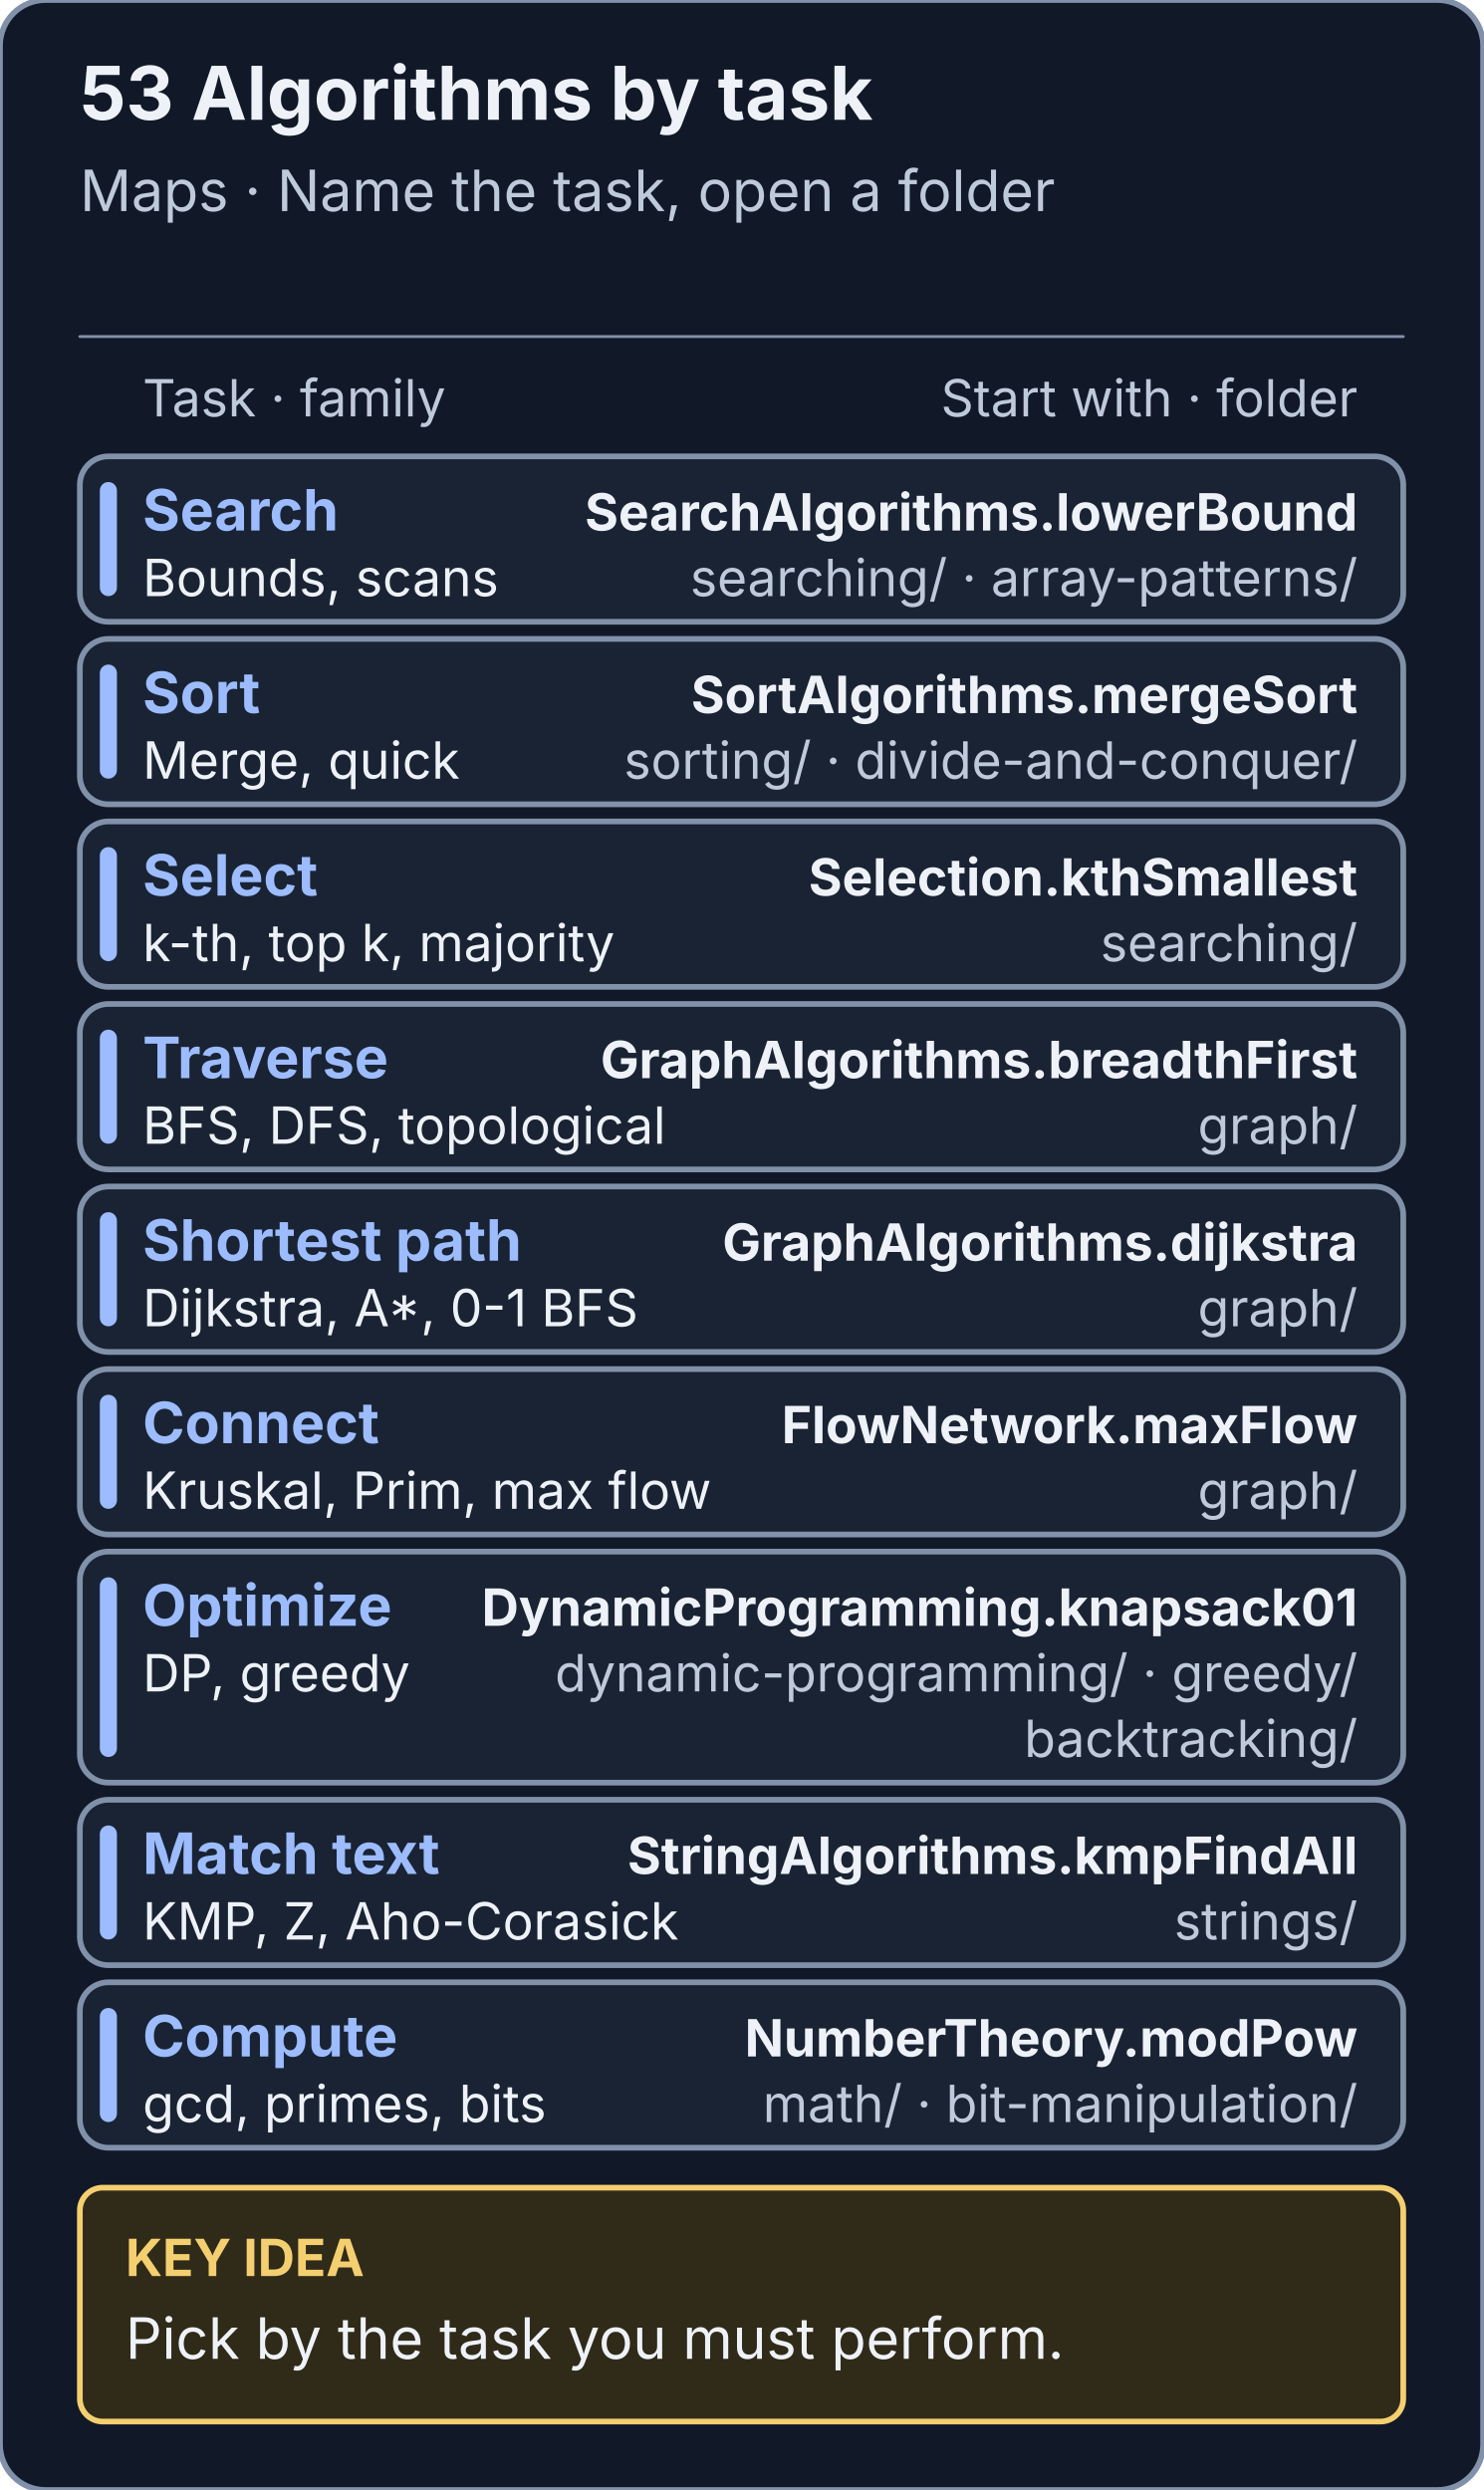
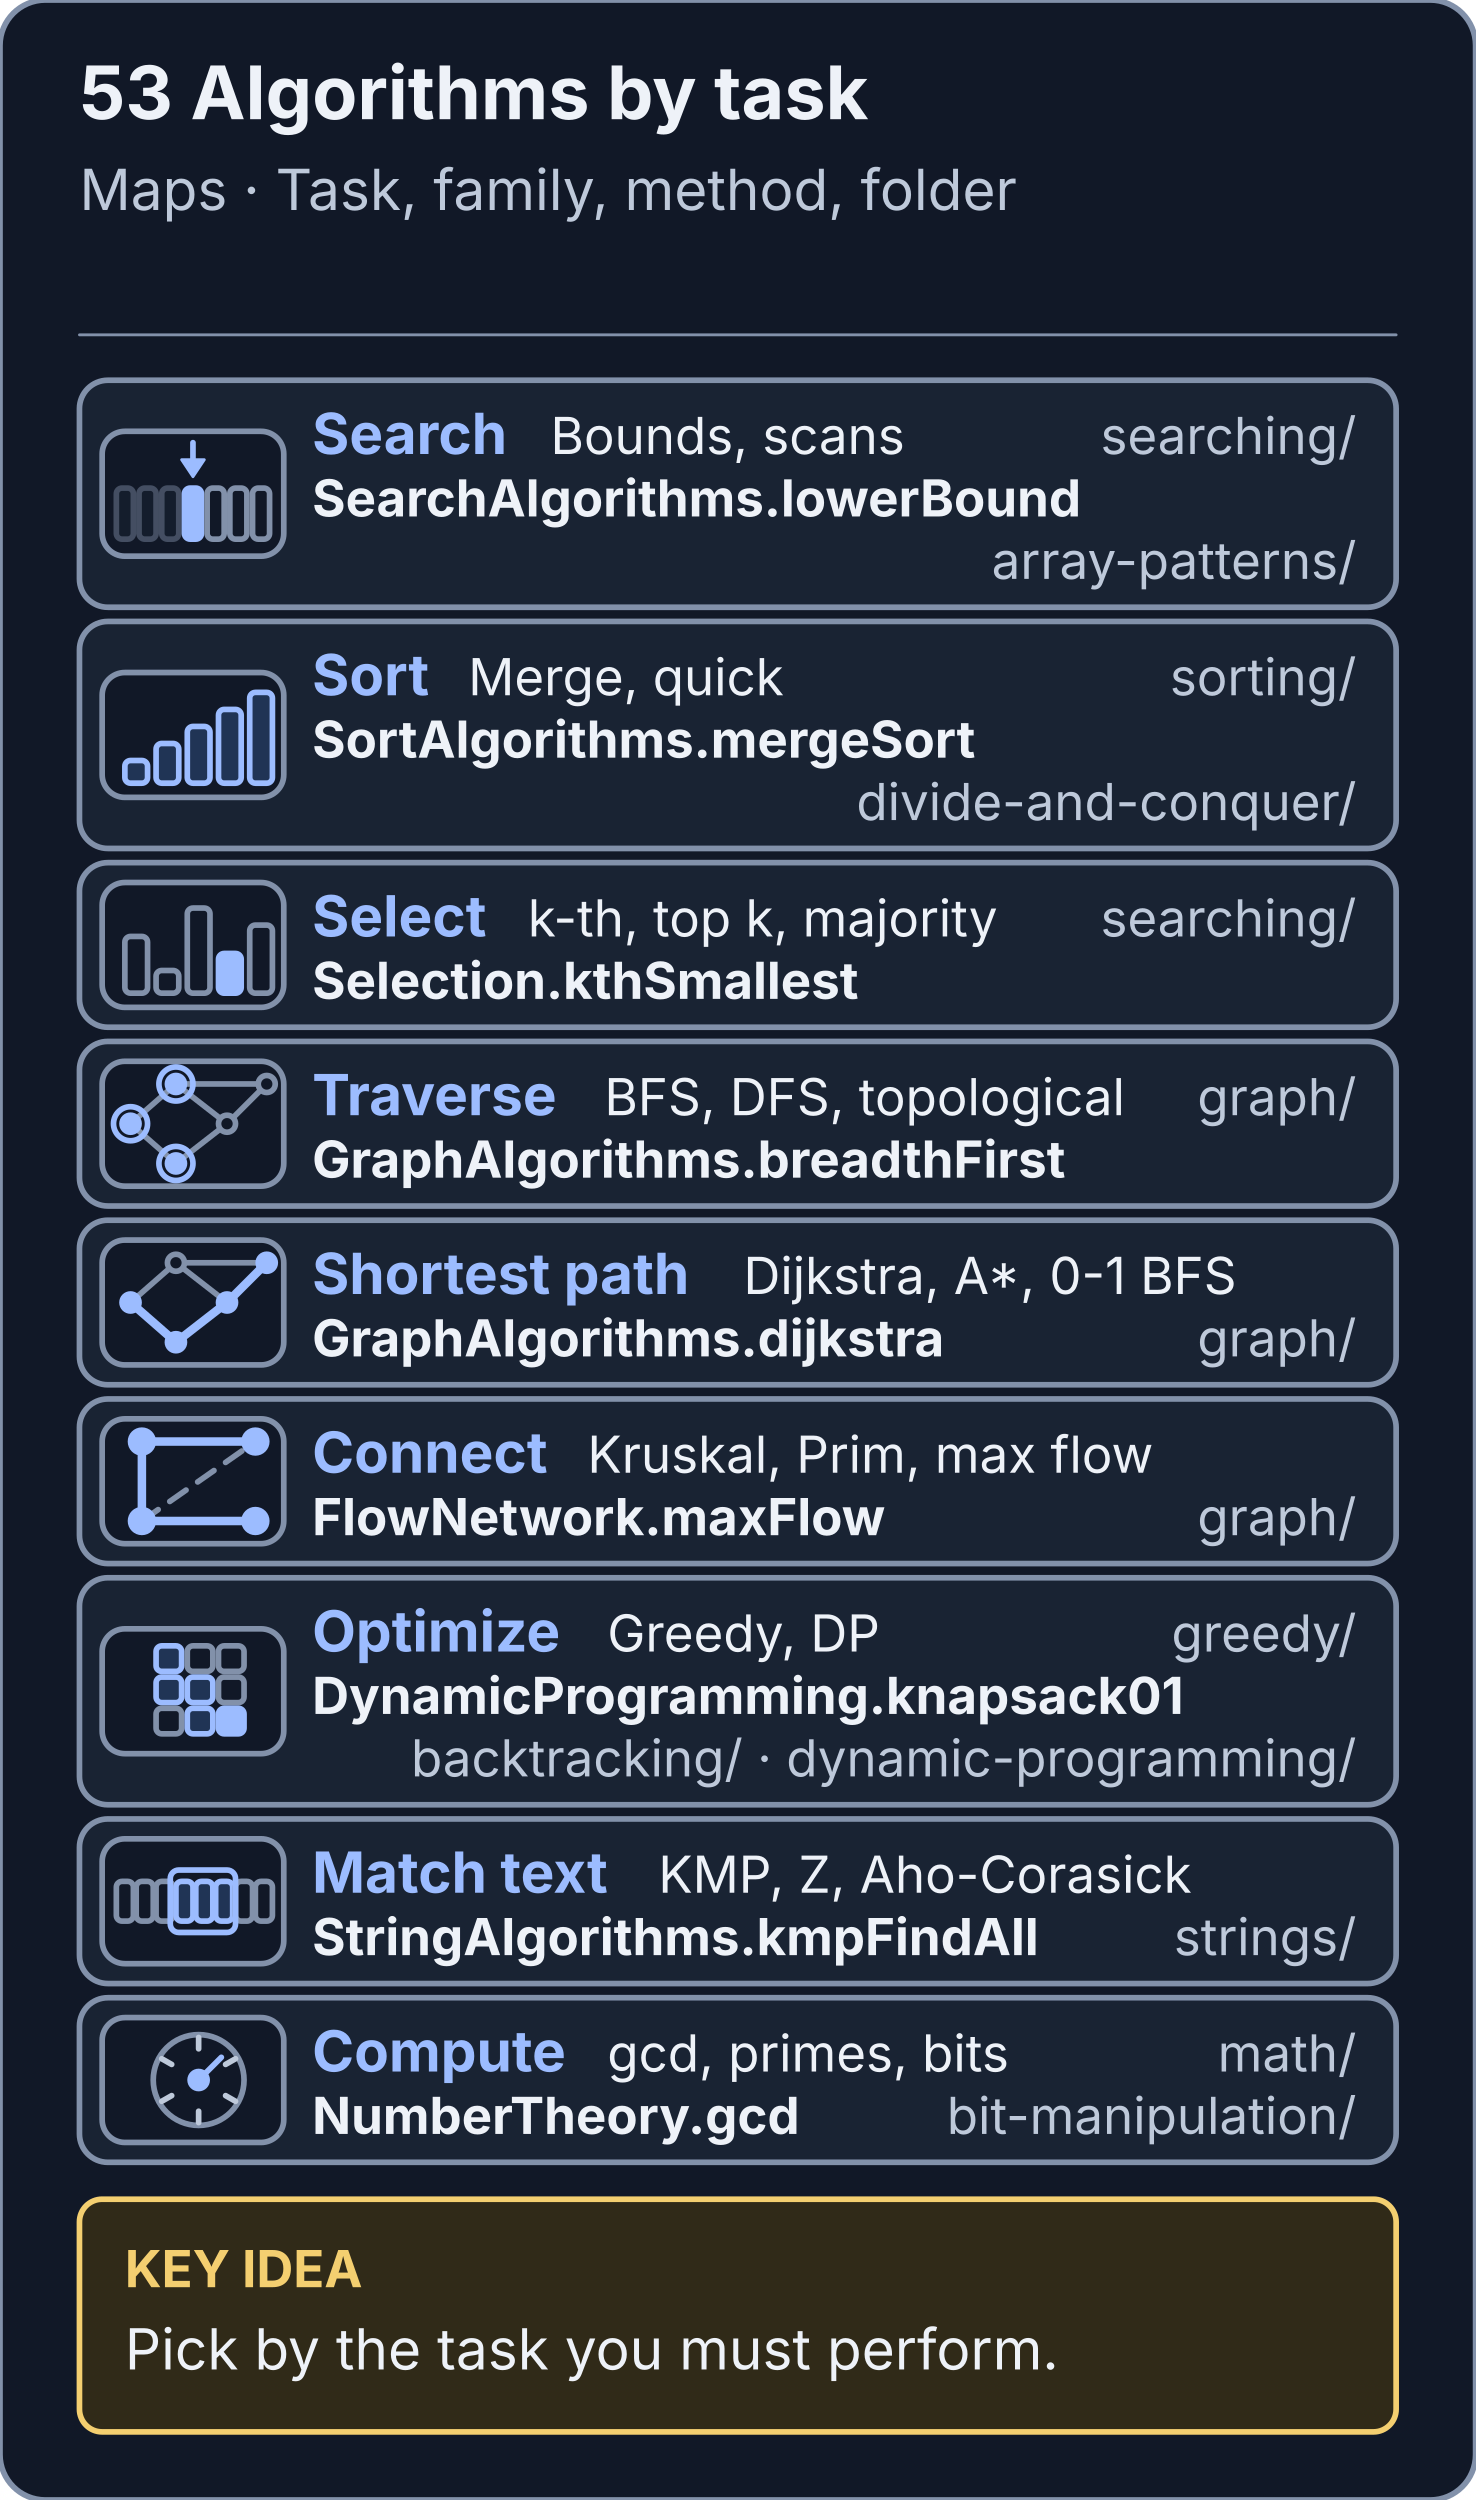
- <svg xmlns="http://www.w3.org/2000/svg" viewBox="0 0 520 873" width="520" height="873" role="img" aria-labelledby="title desc">
+ <svg xmlns="http://www.w3.org/2000/svg" viewBox="0 0 520 881" width="520" height="881" role="img" aria-labelledby="title desc">
  <style>text{font-family:system-ui,-apple-system,BlinkMacSystemFont,"Segoe UI",sans-serif} line,path{stroke-linecap:round;stroke-linejoin:round}</style>
  <defs>
    <marker id="algorithms-map-paper-arrow" markerWidth="9" markerHeight="9" refX="8" refY="4" orient="auto" markerUnits="userSpaceOnUse">
      <path d="M 0 0 L 8 4 L 0 8 Z" fill="#111827" />
    </marker>
    <marker id="algorithms-map-ink-arrow" markerWidth="9" markerHeight="9" refX="8" refY="4" orient="auto" markerUnits="userSpaceOnUse">
      <path d="M 0 0 L 8 4 L 0 8 Z" fill="#eef2f8" />
    </marker>
    <marker id="algorithms-map-muted-arrow" markerWidth="9" markerHeight="9" refX="8" refY="4" orient="auto" markerUnits="userSpaceOnUse">
      <path d="M 0 0 L 8 4 L 0 8 Z" fill="#bec9da" />
    </marker>
    <marker id="algorithms-map-line-arrow" markerWidth="9" markerHeight="9" refX="8" refY="4" orient="auto" markerUnits="userSpaceOnUse">
      <path d="M 0 0 L 8 4 L 0 8 Z" fill="#8291aa" />
    </marker>
    <marker id="algorithms-map-blue-arrow" markerWidth="9" markerHeight="9" refX="8" refY="4" orient="auto" markerUnits="userSpaceOnUse">
      <path d="M 0 0 L 8 4 L 0 8 Z" fill="#9cbcff" />
    </marker>
    <marker id="algorithms-map-soft-arrow" markerWidth="9" markerHeight="9" refX="8" refY="4" orient="auto" markerUnits="userSpaceOnUse">
      <path d="M 0 0 L 8 4 L 0 8 Z" fill="#203455" />
    </marker>
    <marker id="algorithms-map-note-arrow" markerWidth="9" markerHeight="9" refX="8" refY="4" orient="auto" markerUnits="userSpaceOnUse">
      <path d="M 0 0 L 8 4 L 0 8 Z" fill="#302a18" />
    </marker>
    <marker id="algorithms-map-gold-arrow" markerWidth="9" markerHeight="9" refX="8" refY="4" orient="auto" markerUnits="userSpaceOnUse">
      <path d="M 0 0 L 8 4 L 0 8 Z" fill="#f4cf70" />
    </marker>
    <marker id="algorithms-map-red-arrow" markerWidth="9" markerHeight="9" refX="8" refY="4" orient="auto" markerUnits="userSpaceOnUse">
      <path d="M 0 0 L 8 4 L 0 8 Z" fill="#ffaaa1" />
    </marker>
    <marker id="algorithms-map-panel-arrow" markerWidth="9" markerHeight="9" refX="8" refY="4" orient="auto" markerUnits="userSpaceOnUse">
      <path d="M 0 0 L 8 4 L 0 8 Z" fill="#192333" />
    </marker>
    <marker id="algorithms-map-green-arrow" markerWidth="9" markerHeight="9" refX="8" refY="4" orient="auto" markerUnits="userSpaceOnUse">
      <path d="M 0 0 L 8 4 L 0 8 Z" fill="#86dca2" />
    </marker>
    <marker id="algorithms-map-mint-arrow" markerWidth="9" markerHeight="9" refX="8" refY="4" orient="auto" markerUnits="userSpaceOnUse">
      <path d="M 0 0 L 8 4 L 0 8 Z" fill="#173527" />
    </marker>
    <marker id="algorithms-map-violet-arrow" markerWidth="9" markerHeight="9" refX="8" refY="4" orient="auto" markerUnits="userSpaceOnUse">
      <path d="M 0 0 L 8 4 L 0 8 Z" fill="#cdb6ff" />
    </marker>
    <marker id="algorithms-map-lilac-arrow" markerWidth="9" markerHeight="9" refX="8" refY="4" orient="auto" markerUnits="userSpaceOnUse">
      <path d="M 0 0 L 8 4 L 0 8 Z" fill="#2a2346" />
    </marker>
    <marker id="algorithms-map-rose-arrow" markerWidth="9" markerHeight="9" refX="8" refY="4" orient="auto" markerUnits="userSpaceOnUse">
      <path d="M 0 0 L 8 4 L 0 8 Z" fill="#3d1f22" />
    </marker>
  </defs>
-   <rect x="0" y="0" width="520" height="873" rx="16" fill="#111827" stroke="#8291aa" stroke-width="2" />
+   <rect x="0" y="0" width="520" height="881" rx="16" fill="#111827" stroke="#8291aa" stroke-width="2" />
  <text x="28" y="42" font-size="26" fill="#eef2f8" text-anchor="start" font-weight="700">53  Algorithms by task</text>
-   <text x="28" y="74" font-size="20" fill="#bec9da" text-anchor="start" font-weight="400">Maps · Name the task, open a folder</text>
+   <text x="28" y="74" font-size="20" fill="#bec9da" text-anchor="start" font-weight="400">Maps · Task, family, method, folder</text>
  <line x1="28" y1="118" x2="492" y2="118" stroke="#8291aa" stroke-width="1" />
-   <text x="50" y="146" font-size="18" fill="#bec9da" text-anchor="start" font-weight="400">Task · family</text>
-   <text x="476" y="146" font-size="18" fill="#bec9da" text-anchor="end" font-weight="400">Start with · folder</text>
-   <rect x="28" y="160" width="464" height="58" rx="10" fill="#192333" stroke="#8291aa" stroke-width="2" />
-   <rect x="36" y="170" width="4" height="38" rx="2" fill="#9cbcff" stroke="#9cbcff" stroke-width="2" />
-   <text x="50" y="186" font-size="20" fill="#9cbcff" text-anchor="start" font-weight="700">Search</text>
-   <text x="476" y="186" font-size="18" fill="#eef2f8" text-anchor="end" font-weight="700">SearchAlgorithms.lowerBound</text>
-   <text x="50" y="209" font-size="18" fill="#eef2f8" text-anchor="start" font-weight="400">Bounds, scans</text>
-   <text x="476" y="209" font-size="18" fill="#bec9da" text-anchor="end" font-weight="400">searching/ · array-patterns/</text>
-   <rect x="28" y="224" width="464" height="58" rx="10" fill="#192333" stroke="#8291aa" stroke-width="2" />
-   <rect x="36" y="234" width="4" height="38" rx="2" fill="#9cbcff" stroke="#9cbcff" stroke-width="2" />
-   <text x="50" y="250" font-size="20" fill="#9cbcff" text-anchor="start" font-weight="700">Sort</text>
-   <text x="476" y="250" font-size="18" fill="#eef2f8" text-anchor="end" font-weight="700">SortAlgorithms.mergeSort</text>
-   <text x="50" y="273" font-size="18" fill="#eef2f8" text-anchor="start" font-weight="400">Merge, quick</text>
-   <text x="476" y="273" font-size="18" fill="#bec9da" text-anchor="end" font-weight="400">sorting/ · divide-and-conquer/</text>
-   <rect x="28" y="288" width="464" height="58" rx="10" fill="#192333" stroke="#8291aa" stroke-width="2" />
-   <rect x="36" y="298" width="4" height="38" rx="2" fill="#9cbcff" stroke="#9cbcff" stroke-width="2" />
-   <text x="50" y="314" font-size="20" fill="#9cbcff" text-anchor="start" font-weight="700">Select</text>
-   <text x="476" y="314" font-size="18" fill="#eef2f8" text-anchor="end" font-weight="700">Selection.kthSmallest</text>
-   <text x="50" y="337" font-size="18" fill="#eef2f8" text-anchor="start" font-weight="400">k-th, top k, majority</text>
-   <text x="476" y="337" font-size="18" fill="#bec9da" text-anchor="end" font-weight="400">searching/</text>
-   <rect x="28" y="352" width="464" height="58" rx="10" fill="#192333" stroke="#8291aa" stroke-width="2" />
-   <rect x="36" y="362" width="4" height="38" rx="2" fill="#9cbcff" stroke="#9cbcff" stroke-width="2" />
-   <text x="50" y="378" font-size="20" fill="#9cbcff" text-anchor="start" font-weight="700">Traverse</text>
-   <text x="476" y="378" font-size="18" fill="#eef2f8" text-anchor="end" font-weight="700">GraphAlgorithms.breadthFirst</text>
-   <text x="50" y="401" font-size="18" fill="#eef2f8" text-anchor="start" font-weight="400">BFS, DFS, topological</text>
-   <text x="476" y="401" font-size="18" fill="#bec9da" text-anchor="end" font-weight="400">graph/</text>
-   <rect x="28" y="416" width="464" height="58" rx="10" fill="#192333" stroke="#8291aa" stroke-width="2" />
-   <rect x="36" y="426" width="4" height="38" rx="2" fill="#9cbcff" stroke="#9cbcff" stroke-width="2" />
-   <text x="50" y="442" font-size="20" fill="#9cbcff" text-anchor="start" font-weight="700">Shortest path</text>
-   <text x="476" y="442" font-size="18" fill="#eef2f8" text-anchor="end" font-weight="700">GraphAlgorithms.dijkstra</text>
-   <text x="50" y="465" font-size="18" fill="#eef2f8" text-anchor="start" font-weight="400">Dijkstra, A*, 0-1 BFS</text>
-   <text x="476" y="465" font-size="18" fill="#bec9da" text-anchor="end" font-weight="400">graph/</text>
-   <rect x="28" y="480" width="464" height="58" rx="10" fill="#192333" stroke="#8291aa" stroke-width="2" />
-   <rect x="36" y="490" width="4" height="38" rx="2" fill="#9cbcff" stroke="#9cbcff" stroke-width="2" />
-   <text x="50" y="506" font-size="20" fill="#9cbcff" text-anchor="start" font-weight="700">Connect</text>
-   <text x="476" y="506" font-size="18" fill="#eef2f8" text-anchor="end" font-weight="700">FlowNetwork.maxFlow</text>
-   <text x="50" y="529" font-size="18" fill="#eef2f8" text-anchor="start" font-weight="400">Kruskal, Prim, max flow</text>
-   <text x="476" y="529" font-size="18" fill="#bec9da" text-anchor="end" font-weight="400">graph/</text>
-   <rect x="28" y="544" width="464" height="81" rx="10" fill="#192333" stroke="#8291aa" stroke-width="2" />
-   <rect x="36" y="554" width="4" height="61" rx="2" fill="#9cbcff" stroke="#9cbcff" stroke-width="2" />
-   <text x="50" y="570" font-size="20" fill="#9cbcff" text-anchor="start" font-weight="700">Optimize</text>
-   <text x="476" y="570" font-size="18" fill="#eef2f8" text-anchor="end" font-weight="700">DynamicProgramming.knapsack01</text>
-   <text x="50" y="593" font-size="18" fill="#eef2f8" text-anchor="start" font-weight="400">DP, greedy</text>
-   <text x="476" y="593" font-size="18" fill="#bec9da" text-anchor="end" font-weight="400">dynamic-programming/ · greedy/</text>
-   <text x="476" y="616" font-size="18" fill="#bec9da" text-anchor="end" font-weight="400">backtracking/</text>
-   <rect x="28" y="631" width="464" height="58" rx="10" fill="#192333" stroke="#8291aa" stroke-width="2" />
-   <rect x="36" y="641" width="4" height="38" rx="2" fill="#9cbcff" stroke="#9cbcff" stroke-width="2" />
-   <text x="50" y="657" font-size="20" fill="#9cbcff" text-anchor="start" font-weight="700">Match text</text>
-   <text x="476" y="657" font-size="18" fill="#eef2f8" text-anchor="end" font-weight="700">StringAlgorithms.kmpFindAll</text>
-   <text x="50" y="680" font-size="18" fill="#eef2f8" text-anchor="start" font-weight="400">KMP, Z, Aho-Corasick</text>
-   <text x="476" y="680" font-size="18" fill="#bec9da" text-anchor="end" font-weight="400">strings/</text>
-   <rect x="28" y="695" width="464" height="58" rx="10" fill="#192333" stroke="#8291aa" stroke-width="2" />
-   <rect x="36" y="705" width="4" height="38" rx="2" fill="#9cbcff" stroke="#9cbcff" stroke-width="2" />
-   <text x="50" y="721" font-size="20" fill="#9cbcff" text-anchor="start" font-weight="700">Compute</text>
-   <text x="476" y="721" font-size="18" fill="#eef2f8" text-anchor="end" font-weight="700">NumberTheory.modPow</text>
-   <text x="50" y="744" font-size="18" fill="#eef2f8" text-anchor="start" font-weight="400">gcd, primes, bits</text>
-   <text x="476" y="744" font-size="18" fill="#bec9da" text-anchor="end" font-weight="400">math/ · bit-manipulation/</text>
-   <rect x="28" y="767" width="464" height="82" rx="8" fill="#302a18" stroke="#f4cf70" stroke-width="2" />
-   <text x="44" y="798" font-size="18" fill="#f4cf70" text-anchor="start" font-weight="700">KEY IDEA</text>
-   <text x="44" y="827" font-size="20" fill="#eef2f8" text-anchor="start" font-weight="400">Pick by the task you must perform.</text>
+   <rect x="28" y="134" width="464" height="80" rx="10" fill="#192333" stroke="#8291aa" stroke-width="2" />
+   <rect x="36" y="152" width="64" height="44" rx="8" fill="#111827" stroke="#8291aa" stroke-width="2" />
+   <rect x="41" y="172" width="6" height="18" rx="2" fill="#192333" stroke="#8291aa" stroke-width="2" opacity="0.45" />
+   <rect x="49" y="172" width="6" height="18" rx="2" fill="#192333" stroke="#8291aa" stroke-width="2" opacity="0.45" />
+   <rect x="57" y="172" width="6" height="18" rx="2" fill="#192333" stroke="#8291aa" stroke-width="2" opacity="0.45" />
+   <rect x="65" y="172" width="6" height="18" rx="2" fill="#9cbcff" stroke="#9cbcff" stroke-width="2" />
+   <rect x="73" y="172" width="6" height="18" rx="2" fill="#111827" stroke="#8291aa" stroke-width="2" />
+   <rect x="81" y="172" width="6" height="18" rx="2" fill="#111827" stroke="#8291aa" stroke-width="2" />
+   <rect x="89" y="172" width="6" height="18" rx="2" fill="#111827" stroke="#8291aa" stroke-width="2" />
+   <line x1="68" y1="156" x2="68" y2="162" stroke="#9cbcff" stroke-width="2" />
+   <path d="M 68 168 L 64 162 L 72 162 Z" fill="#9cbcff" stroke="#9cbcff" stroke-width="1" />
+   <text x="110" y="160" font-size="20" fill="#9cbcff" text-anchor="start" font-weight="700">Search</text>
+   <text x="194" y="160" font-size="18" fill="#eef2f8" text-anchor="start" font-weight="400">Bounds, scans</text>
+   <text x="110" y="182" font-size="18" fill="#eef2f8" text-anchor="start" font-weight="700">SearchAlgorithms.lowerBound</text>
+   <text x="478" y="160" font-size="18" fill="#bec9da" text-anchor="end" font-weight="400">searching/</text>
+   <text x="478" y="204" font-size="18" fill="#bec9da" text-anchor="end" font-weight="400">array-patterns/</text>
+   <rect x="28" y="219" width="464" height="80" rx="10" fill="#192333" stroke="#8291aa" stroke-width="2" />
+   <rect x="36" y="237" width="64" height="44" rx="8" fill="#111827" stroke="#8291aa" stroke-width="2" />
+   <rect x="44" y="268" width="8" height="8" rx="2" fill="#203455" stroke="#9cbcff" stroke-width="2" />
+   <rect x="55" y="262" width="8" height="14" rx="2" fill="#203455" stroke="#9cbcff" stroke-width="2" />
+   <rect x="66" y="256" width="8" height="20" rx="2" fill="#203455" stroke="#9cbcff" stroke-width="2" />
+   <rect x="77" y="250" width="8" height="26" rx="2" fill="#203455" stroke="#9cbcff" stroke-width="2" />
+   <rect x="88" y="244" width="8" height="32" rx="2" fill="#203455" stroke="#9cbcff" stroke-width="2" />
+   <text x="110" y="245" font-size="20" fill="#9cbcff" text-anchor="start" font-weight="700">Sort</text>
+   <text x="165" y="245" font-size="18" fill="#eef2f8" text-anchor="start" font-weight="400">Merge, quick</text>
+   <text x="110" y="267" font-size="18" fill="#eef2f8" text-anchor="start" font-weight="700">SortAlgorithms.mergeSort</text>
+   <text x="478" y="245" font-size="18" fill="#bec9da" text-anchor="end" font-weight="400">sorting/</text>
+   <text x="478" y="289" font-size="18" fill="#bec9da" text-anchor="end" font-weight="400">divide-and-conquer/</text>
+   <rect x="28" y="304" width="464" height="58" rx="10" fill="#192333" stroke="#8291aa" stroke-width="2" />
+   <rect x="36" y="311" width="64" height="44" rx="8" fill="#111827" stroke="#8291aa" stroke-width="2" />
+   <rect x="44" y="330" width="8" height="20" rx="2" fill="#111827" stroke="#8291aa" stroke-width="2" />
+   <rect x="55" y="342" width="8" height="8" rx="2" fill="#111827" stroke="#8291aa" stroke-width="2" />
+   <rect x="66" y="320" width="8" height="30" rx="2" fill="#111827" stroke="#8291aa" stroke-width="2" />
+   <rect x="77" y="336" width="8" height="14" rx="2" fill="#9cbcff" stroke="#9cbcff" stroke-width="2" />
+   <rect x="88" y="326" width="8" height="24" rx="2" fill="#111827" stroke="#8291aa" stroke-width="2" />
+   <text x="110" y="330" font-size="20" fill="#9cbcff" text-anchor="start" font-weight="700">Select</text>
+   <text x="186" y="330" font-size="18" fill="#eef2f8" text-anchor="start" font-weight="400">k-th, top k, majority</text>
+   <text x="110" y="352" font-size="18" fill="#eef2f8" text-anchor="start" font-weight="700">Selection.kthSmallest</text>
+   <text x="478" y="330" font-size="18" fill="#bec9da" text-anchor="end" font-weight="400">searching/</text>
+   <rect x="28" y="367" width="464" height="58" rx="10" fill="#192333" stroke="#8291aa" stroke-width="2" />
+   <rect x="36" y="374" width="64" height="44" rx="8" fill="#111827" stroke="#8291aa" stroke-width="2" />
+   <line x1="46" y1="396" x2="62" y2="382" stroke="#8291aa" stroke-width="2" />
+   <line x1="46" y1="396" x2="62" y2="410" stroke="#8291aa" stroke-width="2" />
+   <line x1="62" y1="382" x2="80" y2="396" stroke="#8291aa" stroke-width="2" />
+   <line x1="62" y1="410" x2="80" y2="396" stroke="#8291aa" stroke-width="2" />
+   <line x1="80" y1="396" x2="94" y2="382" stroke="#8291aa" stroke-width="2" />
+   <line x1="62" y1="382" x2="94" y2="382" stroke="#8291aa" stroke-width="2" />
+   <circle cx="46" cy="396" r="6" fill="none" stroke="#9cbcff" stroke-width="2" />
+   <circle cx="46" cy="396" r="3" fill="#9cbcff" stroke="#9cbcff" stroke-width="2" />
+   <circle cx="62" cy="382" r="6" fill="none" stroke="#9cbcff" stroke-width="2" />
+   <circle cx="62" cy="382" r="3" fill="#9cbcff" stroke="#9cbcff" stroke-width="2" />
+   <circle cx="62" cy="410" r="6" fill="none" stroke="#9cbcff" stroke-width="2" />
+   <circle cx="62" cy="410" r="3" fill="#9cbcff" stroke="#9cbcff" stroke-width="2" />
+   <circle cx="80" cy="396" r="3" fill="#111827" stroke="#8291aa" stroke-width="2" />
+   <circle cx="94" cy="382" r="3" fill="#111827" stroke="#8291aa" stroke-width="2" />
+   <text x="110" y="393" font-size="20" fill="#9cbcff" text-anchor="start" font-weight="700">Traverse</text>
+   <text x="213" y="393" font-size="18" fill="#eef2f8" text-anchor="start" font-weight="400">BFS, DFS, topological</text>
+   <text x="110" y="415" font-size="18" fill="#eef2f8" text-anchor="start" font-weight="700">GraphAlgorithms.breadthFirst</text>
+   <text x="478" y="393" font-size="18" fill="#bec9da" text-anchor="end" font-weight="400">graph/</text>
+   <rect x="28" y="430" width="464" height="58" rx="10" fill="#192333" stroke="#8291aa" stroke-width="2" />
+   <rect x="36" y="437" width="64" height="44" rx="8" fill="#111827" stroke="#8291aa" stroke-width="2" />
+   <line x1="46" y1="459" x2="62" y2="445" stroke="#8291aa" stroke-width="2" />
+   <line x1="46" y1="459" x2="62" y2="473" stroke="#9cbcff" stroke-width="3" />
+   <line x1="62" y1="445" x2="80" y2="459" stroke="#8291aa" stroke-width="2" />
+   <line x1="62" y1="473" x2="80" y2="459" stroke="#9cbcff" stroke-width="3" />
+   <line x1="80" y1="459" x2="94" y2="445" stroke="#9cbcff" stroke-width="3" />
+   <line x1="62" y1="445" x2="94" y2="445" stroke="#8291aa" stroke-width="2" />
+   <circle cx="46" cy="459" r="3" fill="#9cbcff" stroke="#9cbcff" stroke-width="2" />
+   <circle cx="62" cy="445" r="3" fill="#111827" stroke="#8291aa" stroke-width="2" />
+   <circle cx="62" cy="473" r="3" fill="#9cbcff" stroke="#9cbcff" stroke-width="2" />
+   <circle cx="80" cy="459" r="3" fill="#9cbcff" stroke="#9cbcff" stroke-width="2" />
+   <circle cx="94" cy="445" r="3" fill="#9cbcff" stroke="#9cbcff" stroke-width="2" />
+   <text x="110" y="456" font-size="20" fill="#9cbcff" text-anchor="start" font-weight="700">Shortest path</text>
+   <text x="262" y="456" font-size="18" fill="#eef2f8" text-anchor="start" font-weight="400">Dijkstra, A*, 0-1 BFS</text>
+   <text x="110" y="478" font-size="18" fill="#eef2f8" text-anchor="start" font-weight="700">GraphAlgorithms.dijkstra</text>
+   <text x="478" y="478" font-size="18" fill="#bec9da" text-anchor="end" font-weight="400">graph/</text>
+   <rect x="28" y="493" width="464" height="58" rx="10" fill="#192333" stroke="#8291aa" stroke-width="2" />
+   <rect x="36" y="500" width="64" height="44" rx="8" fill="#111827" stroke="#8291aa" stroke-width="2" />
+   <line x1="50" y1="536" x2="90" y2="508" stroke="#8291aa" stroke-width="2" stroke-dasharray="7 5" />
+   <line x1="50" y1="508" x2="90" y2="508" stroke="#9cbcff" stroke-width="3" />
+   <line x1="50" y1="508" x2="50" y2="536" stroke="#9cbcff" stroke-width="3" />
+   <line x1="50" y1="536" x2="90" y2="536" stroke="#9cbcff" stroke-width="3" />
+   <circle cx="50" cy="508" r="4" fill="#9cbcff" stroke="#9cbcff" stroke-width="2" />
+   <circle cx="90" cy="508" r="4" fill="#9cbcff" stroke="#9cbcff" stroke-width="2" />
+   <circle cx="50" cy="536" r="4" fill="#9cbcff" stroke="#9cbcff" stroke-width="2" />
+   <circle cx="90" cy="536" r="4" fill="#9cbcff" stroke="#9cbcff" stroke-width="2" />
+   <text x="110" y="519" font-size="20" fill="#9cbcff" text-anchor="start" font-weight="700">Connect</text>
+   <text x="207" y="519" font-size="18" fill="#eef2f8" text-anchor="start" font-weight="400">Kruskal, Prim, max flow</text>
+   <text x="110" y="541" font-size="18" fill="#eef2f8" text-anchor="start" font-weight="700">FlowNetwork.maxFlow</text>
+   <text x="478" y="541" font-size="18" fill="#bec9da" text-anchor="end" font-weight="400">graph/</text>
+   <rect x="28" y="556" width="464" height="80" rx="10" fill="#192333" stroke="#8291aa" stroke-width="2" />
+   <rect x="36" y="574" width="64" height="44" rx="8" fill="#111827" stroke="#8291aa" stroke-width="2" />
+   <rect x="55" y="580" width="9" height="9" rx="2" fill="#203455" stroke="#9cbcff" stroke-width="2" />
+   <rect x="66" y="580" width="9" height="9" rx="2" fill="#111827" stroke="#8291aa" stroke-width="2" />
+   <rect x="77" y="580" width="9" height="9" rx="2" fill="#111827" stroke="#8291aa" stroke-width="2" />
+   <rect x="55" y="591" width="9" height="9" rx="2" fill="#203455" stroke="#9cbcff" stroke-width="2" />
+   <rect x="66" y="591" width="9" height="9" rx="2" fill="#203455" stroke="#9cbcff" stroke-width="2" />
+   <rect x="77" y="591" width="9" height="9" rx="2" fill="#111827" stroke="#8291aa" stroke-width="2" />
+   <rect x="55" y="602" width="9" height="9" rx="2" fill="#111827" stroke="#8291aa" stroke-width="2" />
+   <rect x="66" y="602" width="9" height="9" rx="2" fill="#203455" stroke="#9cbcff" stroke-width="2" />
+   <rect x="77" y="602" width="9" height="9" rx="2" fill="#9cbcff" stroke="#9cbcff" stroke-width="2" />
+   <text x="110" y="582" font-size="20" fill="#9cbcff" text-anchor="start" font-weight="700">Optimize</text>
+   <text x="214" y="582" font-size="18" fill="#eef2f8" text-anchor="start" font-weight="400">Greedy, DP</text>
+   <text x="110" y="604" font-size="18" fill="#eef2f8" text-anchor="start" font-weight="700">DynamicProgramming.knapsack01</text>
+   <text x="478" y="582" font-size="18" fill="#bec9da" text-anchor="end" font-weight="400">greedy/</text>
+   <text x="478" y="626" font-size="18" fill="#bec9da" text-anchor="end" font-weight="400">backtracking/ · dynamic-programming/</text>
+   <rect x="28" y="641" width="464" height="58" rx="10" fill="#192333" stroke="#8291aa" stroke-width="2" />
+   <rect x="36" y="648" width="64" height="44" rx="8" fill="#111827" stroke="#8291aa" stroke-width="2" />
+   <rect x="41" y="663" width="6" height="14" rx="2" fill="#111827" stroke="#8291aa" stroke-width="2" />
+   <rect x="48" y="663" width="6" height="14" rx="2" fill="#111827" stroke="#8291aa" stroke-width="2" />
+   <rect x="55" y="663" width="6" height="14" rx="2" fill="#111827" stroke="#8291aa" stroke-width="2" />
+   <rect x="62" y="663" width="6" height="14" rx="2" fill="#203455" stroke="#9cbcff" stroke-width="2" />
+   <rect x="69" y="663" width="6" height="14" rx="2" fill="#203455" stroke="#9cbcff" stroke-width="2" />
+   <rect x="76" y="663" width="6" height="14" rx="2" fill="#203455" stroke="#9cbcff" stroke-width="2" />
+   <rect x="83" y="663" width="6" height="14" rx="2" fill="#111827" stroke="#8291aa" stroke-width="2" />
+   <rect x="90" y="663" width="6" height="14" rx="2" fill="#111827" stroke="#8291aa" stroke-width="2" />
+   <rect x="60" y="659" width="23" height="22" rx="3" fill="none" stroke="#9cbcff" stroke-width="2" />
+   <text x="110" y="667" font-size="20" fill="#9cbcff" text-anchor="start" font-weight="700">Match text</text>
+   <text x="232" y="667" font-size="18" fill="#eef2f8" text-anchor="start" font-weight="400">KMP, Z, Aho-Corasick</text>
+   <text x="110" y="689" font-size="18" fill="#eef2f8" text-anchor="start" font-weight="700">StringAlgorithms.kmpFindAll</text>
+   <text x="478" y="689" font-size="18" fill="#bec9da" text-anchor="end" font-weight="400">strings/</text>
+   <rect x="28" y="704" width="464" height="58" rx="10" fill="#192333" stroke="#8291aa" stroke-width="2" />
+   <rect x="36" y="711" width="64" height="44" rx="8" fill="#111827" stroke="#8291aa" stroke-width="2" />
+   <circle cx="70" cy="733" r="16" fill="#111827" stroke="#8291aa" stroke-width="2" />
+   <line x1="70" y1="722" x2="70" y2="718" stroke="#bec9da" stroke-width="2" />
+   <line x1="79.5" y1="727.5" x2="83.0" y2="725.5" stroke="#bec9da" stroke-width="2" />
+   <line x1="79.5" y1="738.5" x2="83.0" y2="740.5" stroke="#bec9da" stroke-width="2" />
+   <line x1="70" y1="744" x2="70" y2="748" stroke="#bec9da" stroke-width="2" />
+   <line x1="60.5" y1="738.5" x2="57.0" y2="740.5" stroke="#bec9da" stroke-width="2" />
+   <line x1="60.5" y1="727.5" x2="57.0" y2="725.5" stroke="#bec9da" stroke-width="2" />
+   <line x1="70" y1="733" x2="78" y2="725" stroke="#9cbcff" stroke-width="2" />
+   <circle cx="70" cy="733" r="3" fill="#9cbcff" stroke="#9cbcff" stroke-width="2" />
+   <text x="110" y="730" font-size="20" fill="#9cbcff" text-anchor="start" font-weight="700">Compute</text>
+   <text x="214" y="730" font-size="18" fill="#eef2f8" text-anchor="start" font-weight="400">gcd, primes, bits</text>
+   <text x="110" y="752" font-size="18" fill="#eef2f8" text-anchor="start" font-weight="700">NumberTheory.gcd</text>
+   <text x="478" y="730" font-size="18" fill="#bec9da" text-anchor="end" font-weight="400">math/</text>
+   <text x="478" y="752" font-size="18" fill="#bec9da" text-anchor="end" font-weight="400">bit-manipulation/</text>
+   <rect x="28" y="775" width="464" height="82" rx="8" fill="#302a18" stroke="#f4cf70" stroke-width="2" />
+   <text x="44" y="806" font-size="18" fill="#f4cf70" text-anchor="start" font-weight="700">KEY IDEA</text>
+   <text x="44" y="835" font-size="20" fill="#eef2f8" text-anchor="start" font-weight="400">Pick by the task you must perform.</text>
</svg>
